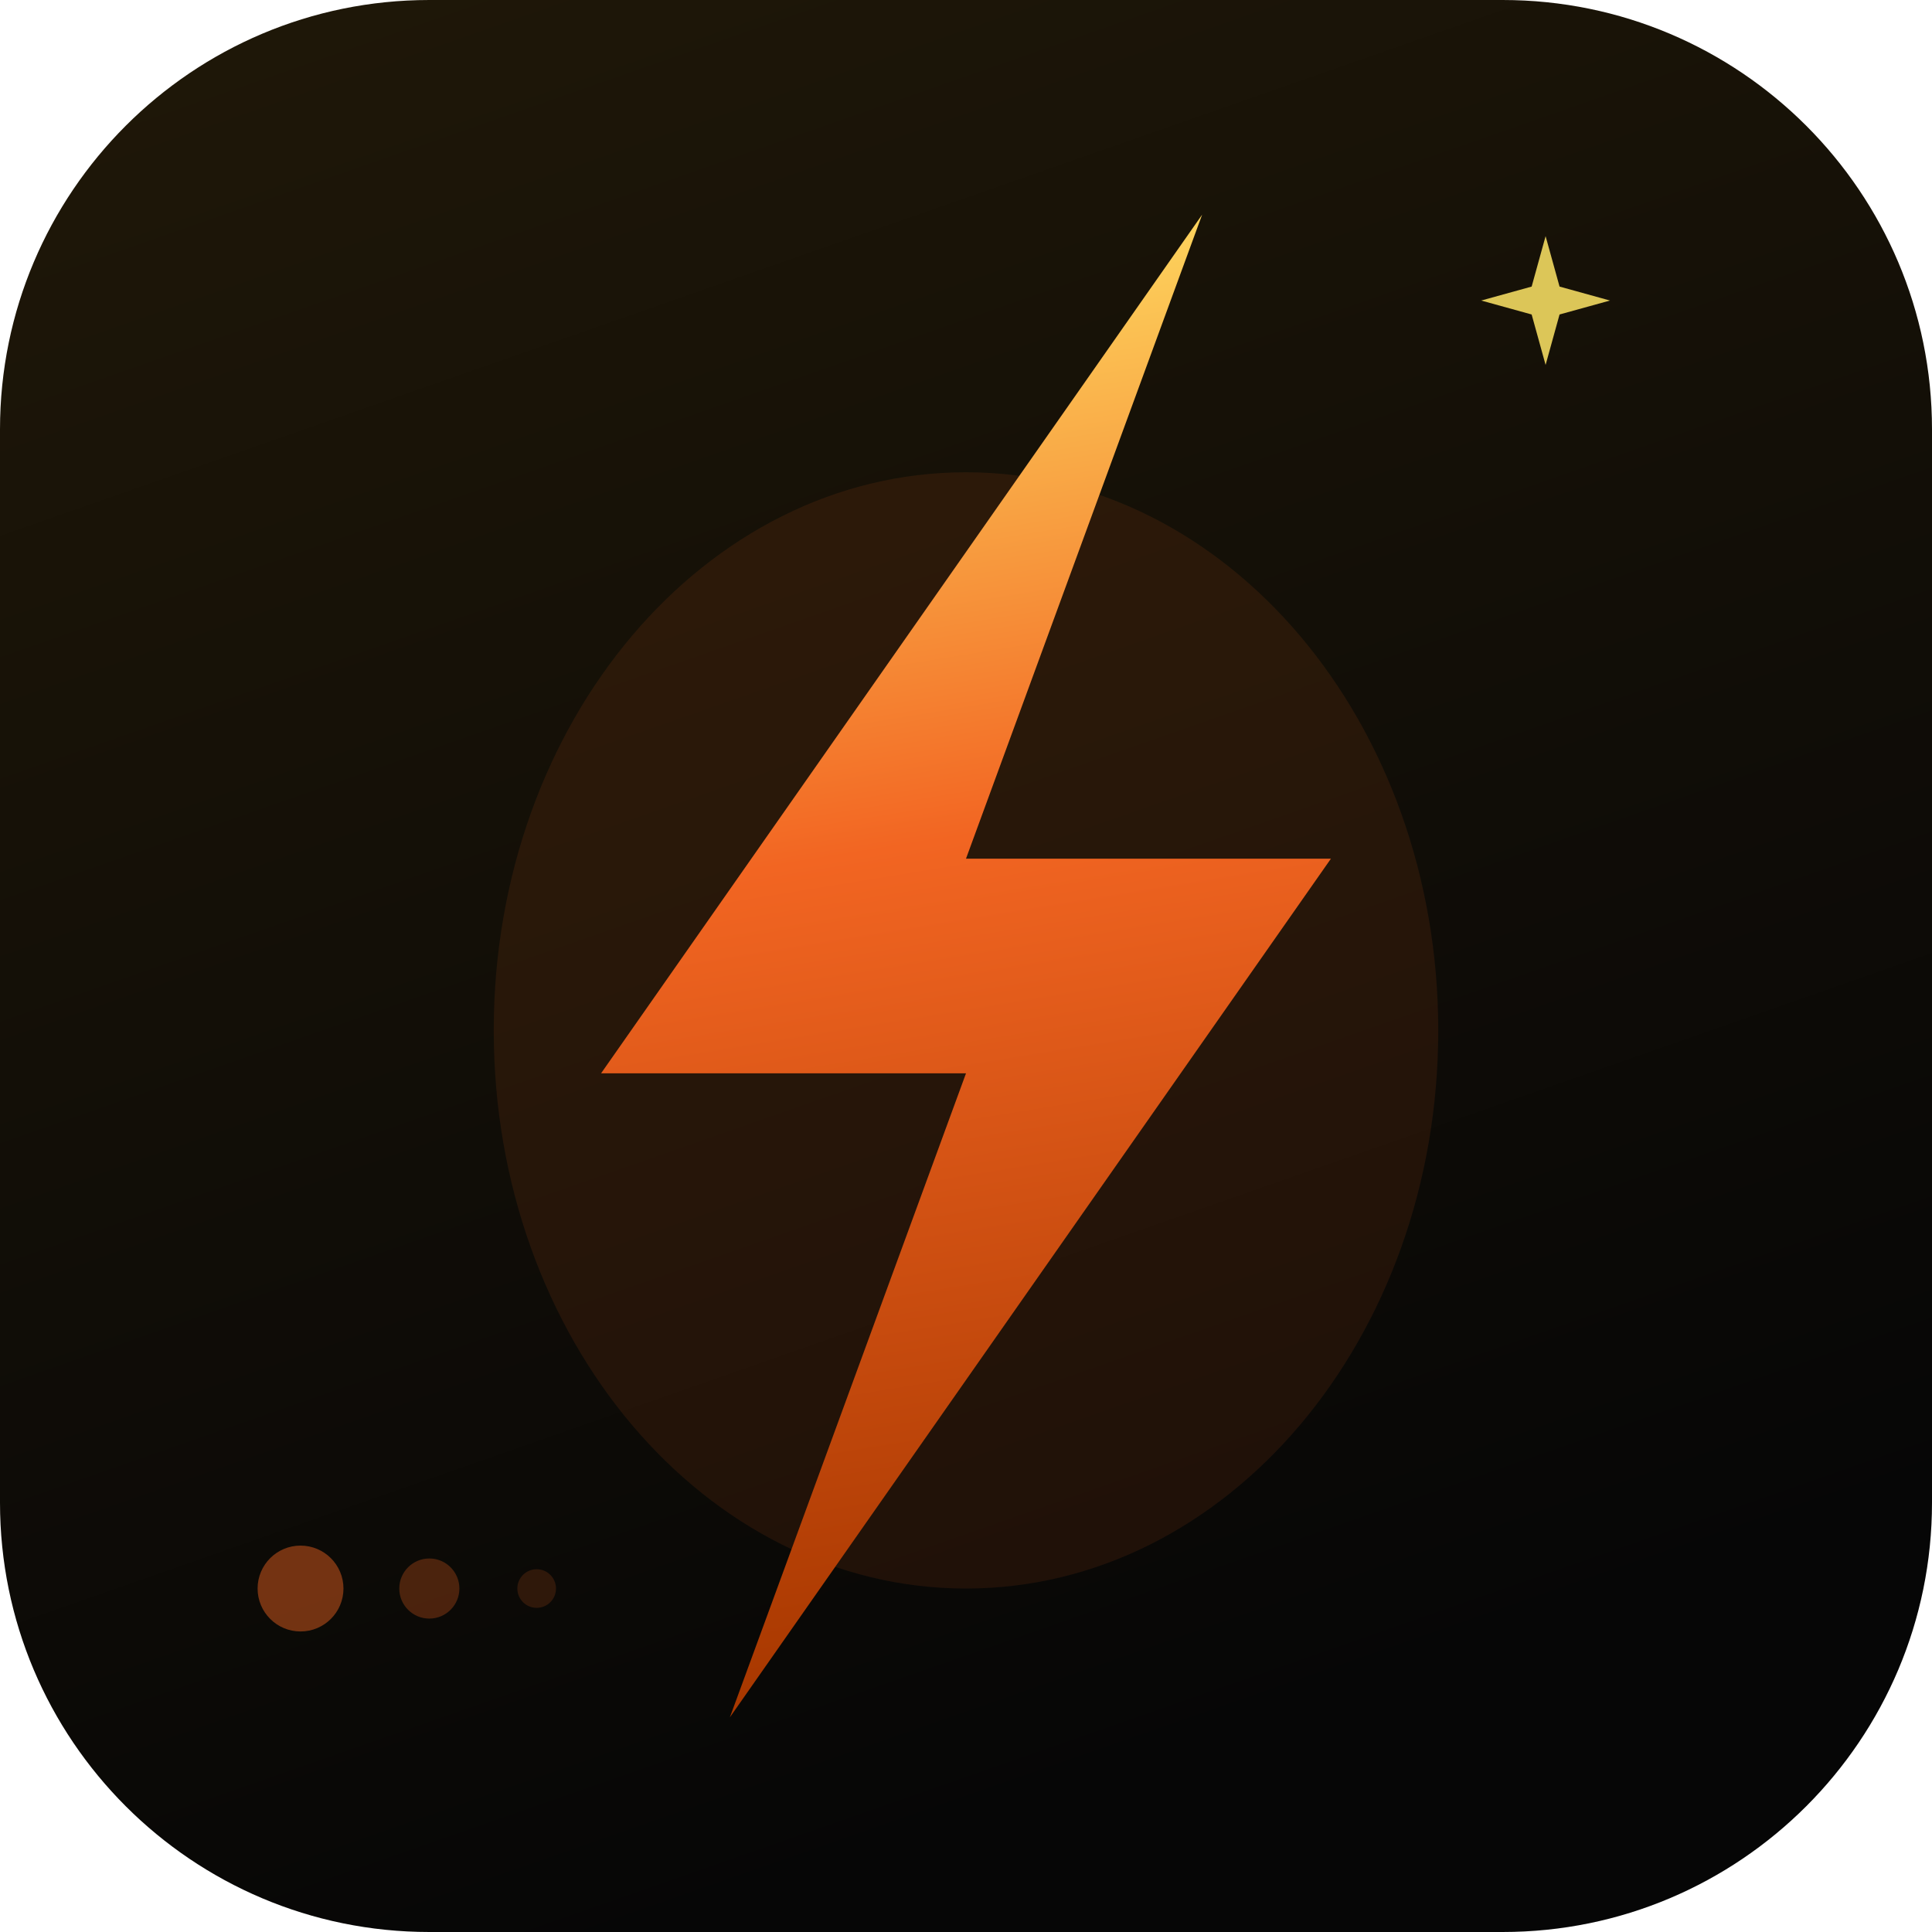
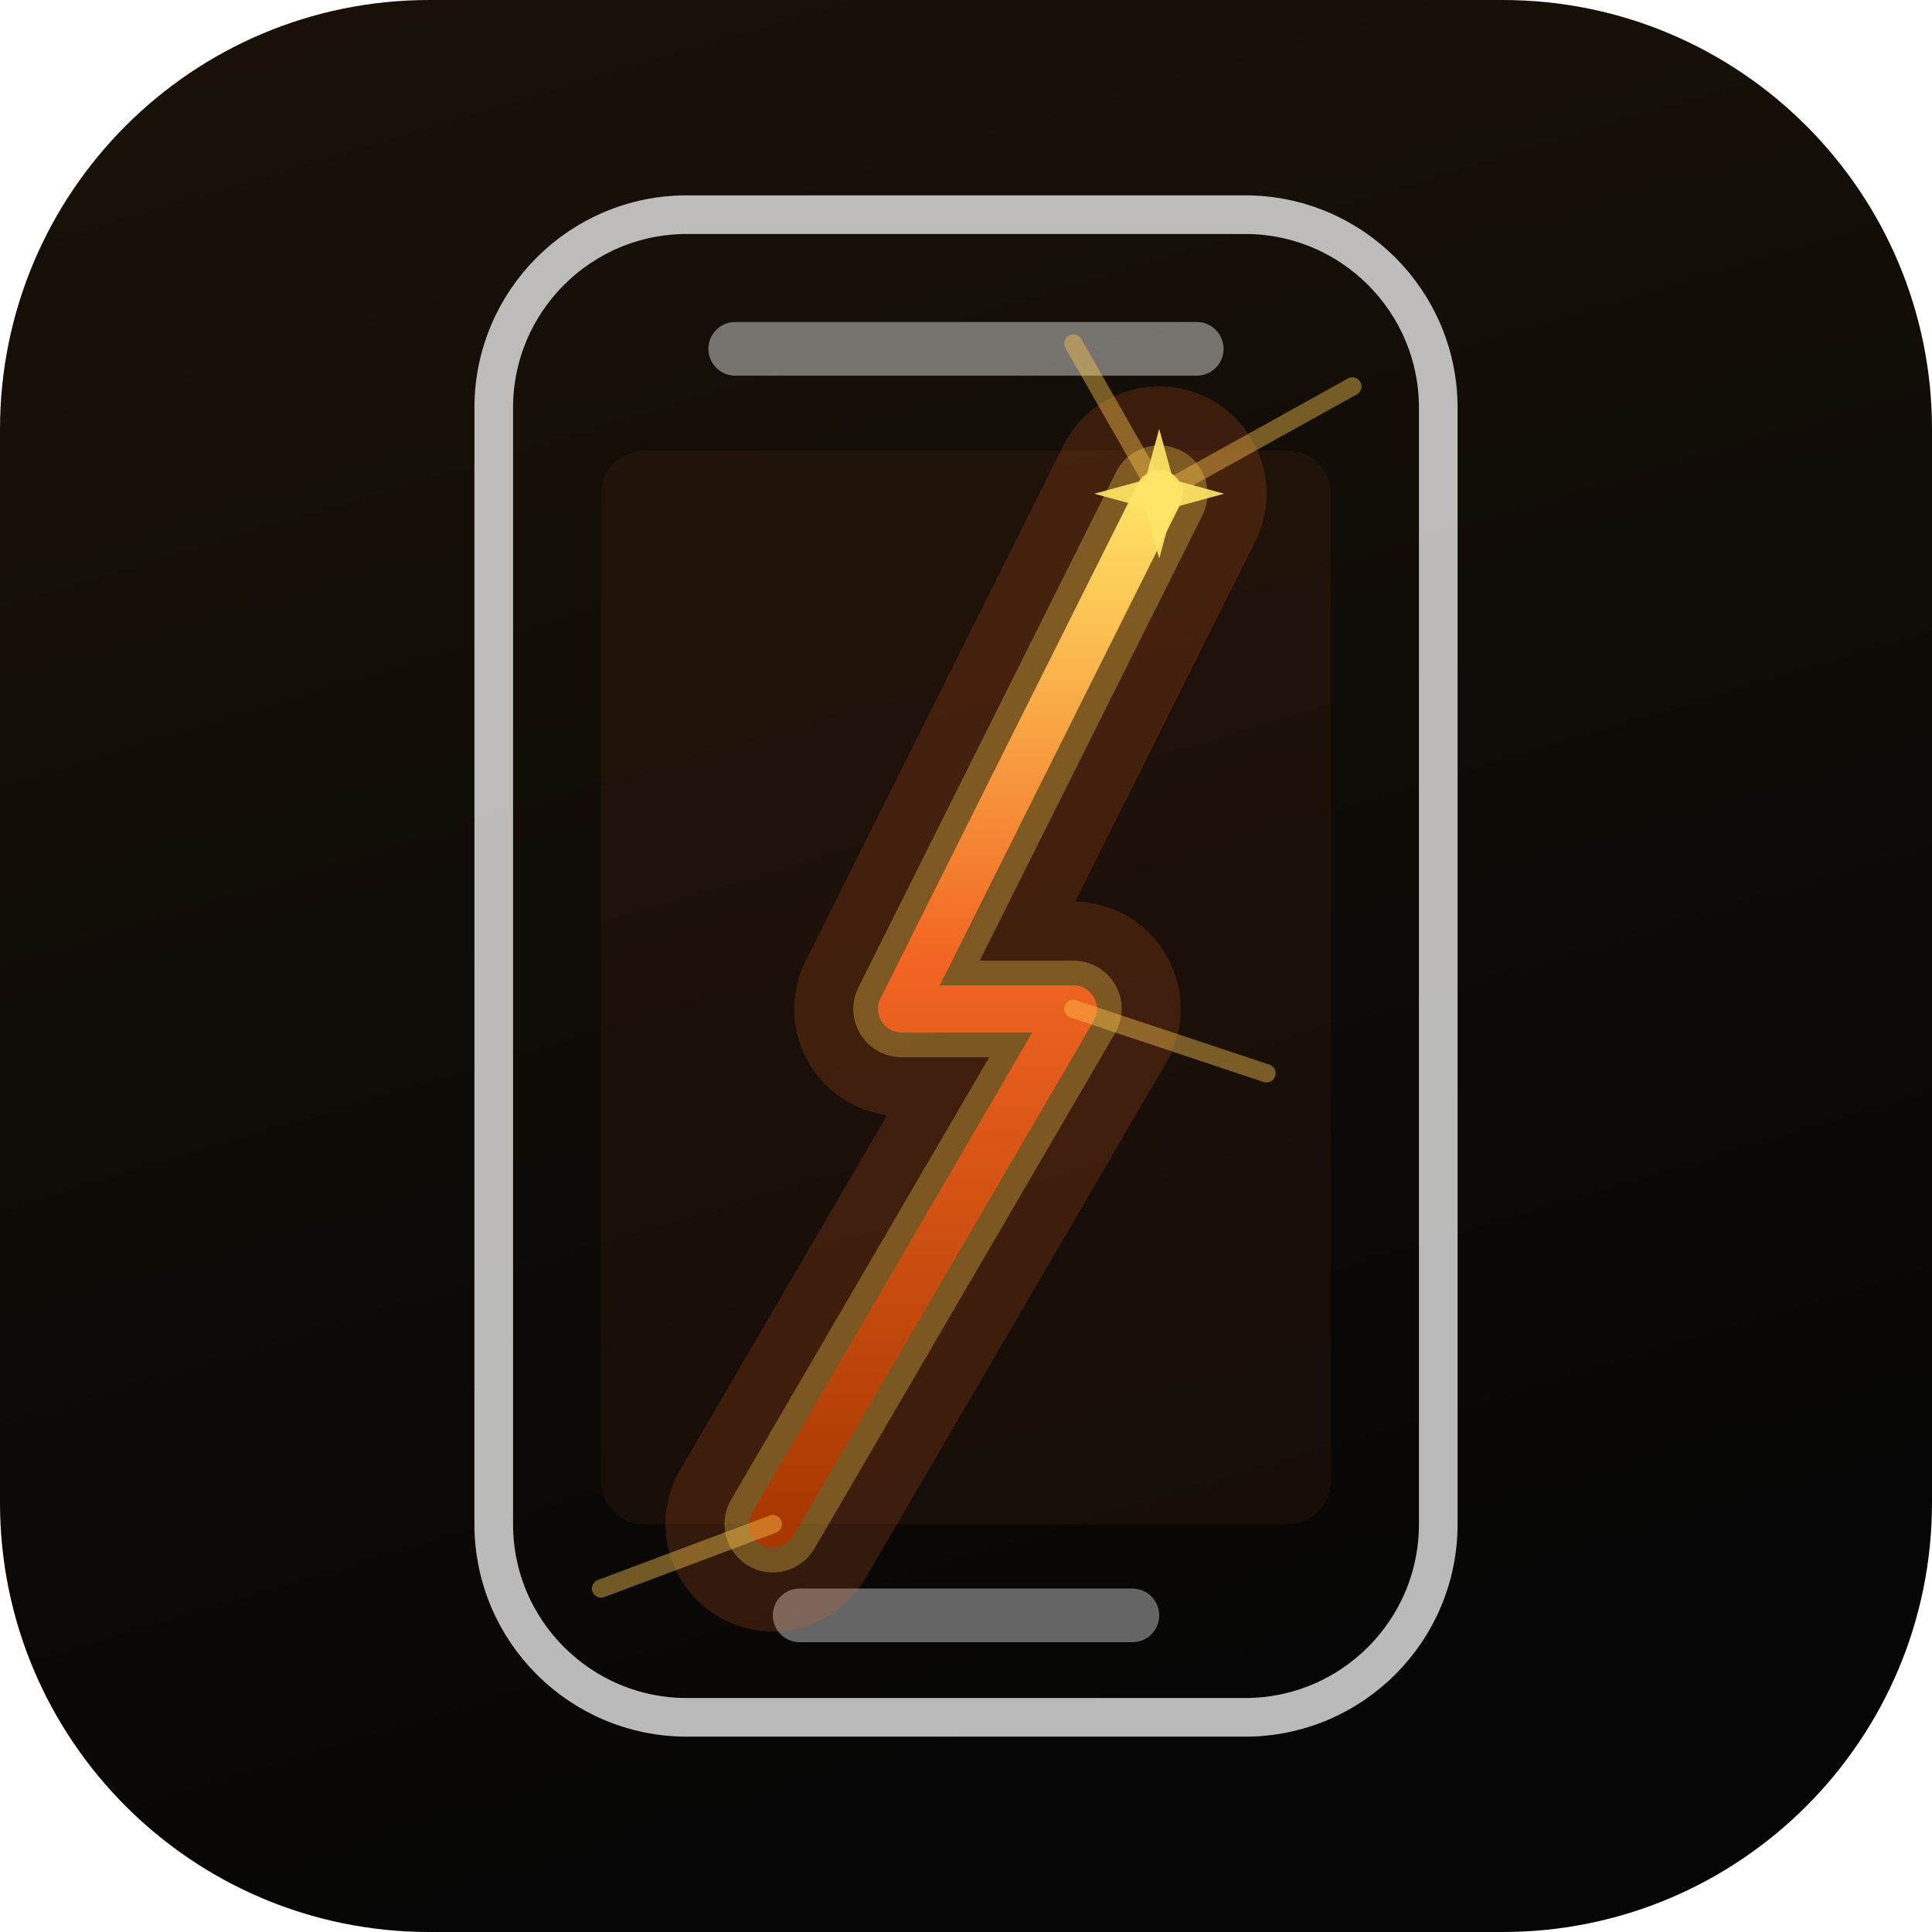
<svg xmlns="http://www.w3.org/2000/svg" viewBox="0 0 90 90" width="90" height="90">
  <defs>
-     <linearGradient id="bg" x1="0" y1="0" x2="0.35" y2="1">
-       <stop offset="0" stop-color="#201808" />
+     <linearGradient id="bg" x1="0" y1="0" x2="0.3" y2="1">
+       <stop offset="0" stop-color="#1a1208" />
      <stop offset="1" stop-color="#060606" />
    </linearGradient>
-     <linearGradient id="bolt" x1="0%" y1="0%" x2="8%" y2="100%">
+     <linearGradient id="crack" x1="0%" y1="0%" x2="0%" y2="100%">
      <stop offset="0%" stop-color="#ffe566" />
      <stop offset="45%" stop-color="#F26522" />
      <stop offset="100%" stop-color="#a83800" />
    </linearGradient>
  </defs>
  <rect width="90" height="90" rx="20" fill="url(#bg)" />
-   <ellipse cx="45" cy="48" rx="22" ry="26" fill="#F26522" opacity="0.1" />
-   <path d="M56 10 L28 50 L45 50 L34 80 L62 40 L45 40 Z" fill="url(#bolt)" />
-   <g transform="translate(72,14)" fill="#ffe566" opacity="0.85">
-     <path d="M0,-3 L0.65,-0.65 L3,0 L0.65,0.65 L0,3 L-0.65,0.65 L-3,0 L-0.65,-0.65 Z" />
+   <rect x="23" y="10" width="44" height="70" rx="9" fill="none" stroke="rgba(255,255,255,.72)" stroke-width="1.8" />
+   <rect x="33" y="15" width="24" height="2.5" rx="1.25" fill="rgba(255,255,255,.42)" />
+   <rect x="36" y="74" width="18" height="2.5" rx="1.25" fill="rgba(255,255,255,.38)" />
+   <rect x="28" y="21" width="34" height="50" rx="2" fill="rgba(242,101,34,.06)" />
+   <path d="M54 23 L42 47 L50 47 L36 71" stroke="rgba(242,101,34,.18)" stroke-width="10" fill="none" stroke-linecap="round" stroke-linejoin="round" />
+   <path d="M54 23 L42 47 L50 47 L36 71" stroke="rgba(255,210,80,.32)" stroke-width="4.5" fill="none" stroke-linecap="round" stroke-linejoin="round" />
+   <path d="M54 23 L42 47 L50 47 L36 71" stroke="url(#crack)" stroke-width="2.2" fill="none" stroke-linecap="round" stroke-linejoin="round" />
+   <path d="M54 23 L63 18 M54 23 L50 16 M50 47 L59 50 M36 71 L28 74" stroke="rgba(255,200,80,.42)" stroke-width=".85" fill="none" stroke-linecap="round" />
+   <g transform="translate(54,23)">
+     <path d="M0,-4.2 L.9,-.9 L4.2,0 L.9,.9 L0,4.2 L-.9,.9 L-4.2,0 L-.9,-.9 Z" fill="#ffe566" opacity=".92" transform="scale(.72)" />
  </g>
-   <circle cx="14" cy="74" r="2" fill="#F26522" opacity="0.45" />
-   <circle cx="20" cy="74" r="1.4" fill="#F26522" opacity="0.28" />
-   <circle cx="25" cy="74" r="0.9" fill="#F26522" opacity="0.16" />
</svg>
